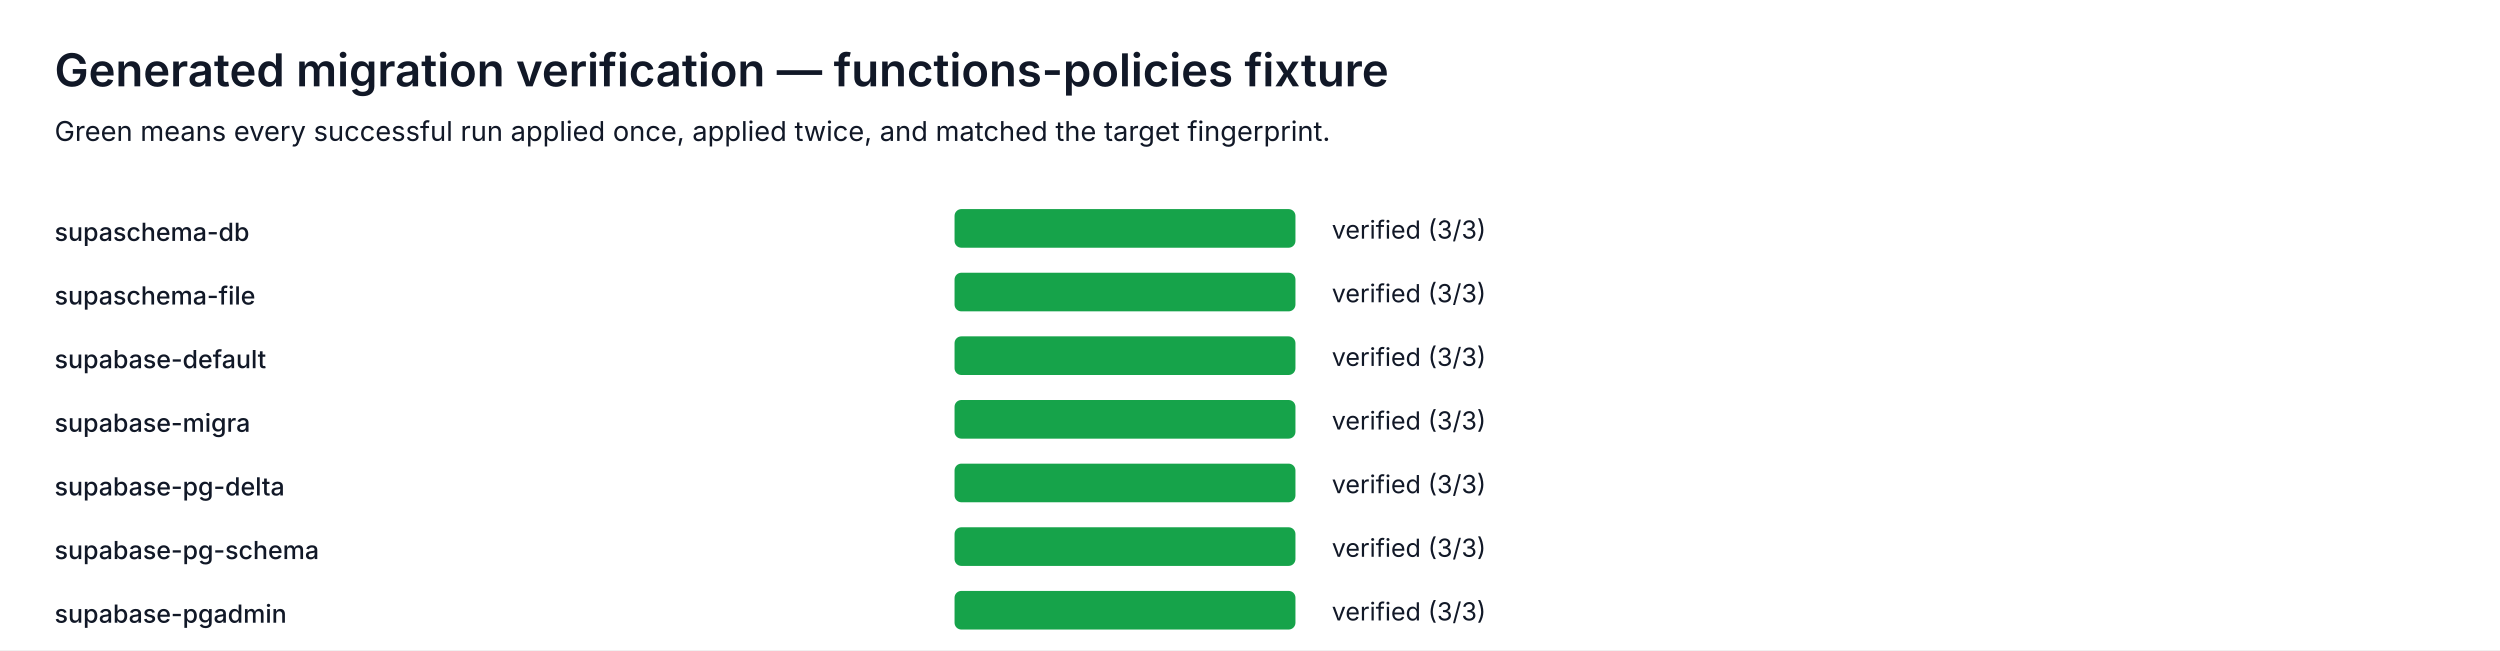
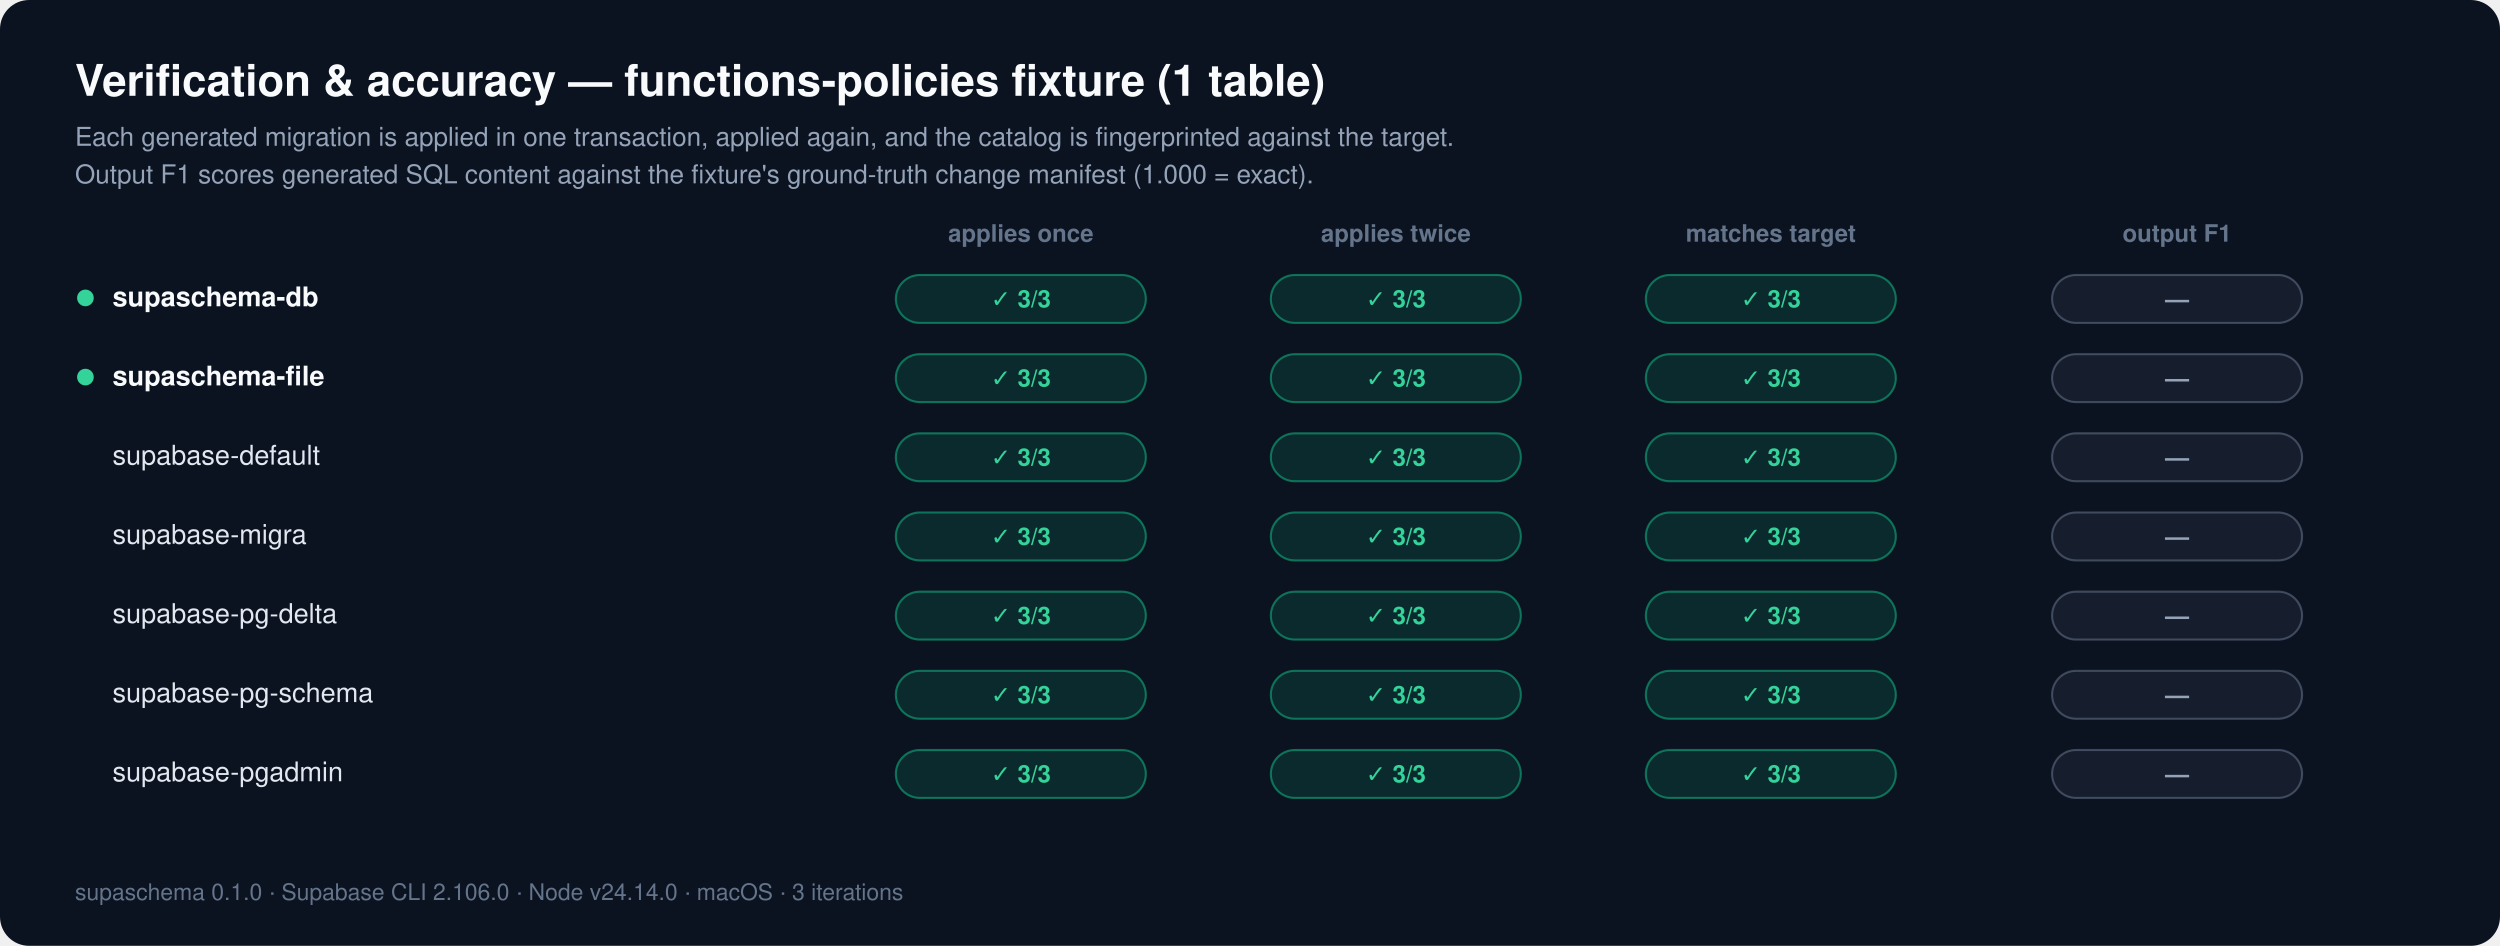
- <svg xmlns="http://www.w3.org/2000/svg" width="1100" height="286" viewBox="0 0 1100 286" role="img">
-   <rect width="100%" height="100%" fill="#ffffff" />
-   <text x="24" y="38" fill="#111827" font-family="Inter, Arial, sans-serif" font-size="20" font-weight="600">Generated migration verification — functions-policies fixture</text>
-   <text x="24" y="62" fill="#111827" font-family="Inter, Arial, sans-serif" font-size="12" font-weight="400">Green means every successful run applied once, applied twice, and matched the target fingerprint.</text>
-   <text x="24" y="106" fill="#111827" font-family="Inter, Arial, sans-serif" font-size="11" font-weight="500">supaschema-db</text>
-   <rect x="420" y="92" width="150" height="17" rx="3" fill="#16a34a" />
-   <text x="586" y="105" fill="#111827" font-family="Inter, Arial, sans-serif" font-size="11" font-weight="400">verified (3/3)</text>
-   <text x="24" y="134" fill="#111827" font-family="Inter, Arial, sans-serif" font-size="11" font-weight="500">supaschema-file</text>
-   <rect x="420" y="120" width="150" height="17" rx="3" fill="#16a34a" />
-   <text x="586" y="133" fill="#111827" font-family="Inter, Arial, sans-serif" font-size="11" font-weight="400">verified (3/3)</text>
-   <text x="24" y="162" fill="#111827" font-family="Inter, Arial, sans-serif" font-size="11" font-weight="500">supabase-default</text>
-   <rect x="420" y="148" width="150" height="17" rx="3" fill="#16a34a" />
-   <text x="586" y="161" fill="#111827" font-family="Inter, Arial, sans-serif" font-size="11" font-weight="400">verified (3/3)</text>
-   <text x="24" y="190" fill="#111827" font-family="Inter, Arial, sans-serif" font-size="11" font-weight="500">supabase-migra</text>
-   <rect x="420" y="176" width="150" height="17" rx="3" fill="#16a34a" />
-   <text x="586" y="189" fill="#111827" font-family="Inter, Arial, sans-serif" font-size="11" font-weight="400">verified (3/3)</text>
-   <text x="24" y="218" fill="#111827" font-family="Inter, Arial, sans-serif" font-size="11" font-weight="500">supabase-pg-delta</text>
-   <rect x="420" y="204" width="150" height="17" rx="3" fill="#16a34a" />
-   <text x="586" y="217" fill="#111827" font-family="Inter, Arial, sans-serif" font-size="11" font-weight="400">verified (3/3)</text>
-   <text x="24" y="246" fill="#111827" font-family="Inter, Arial, sans-serif" font-size="11" font-weight="500">supabase-pg-schema</text>
-   <rect x="420" y="232" width="150" height="17" rx="3" fill="#16a34a" />
-   <text x="586" y="245" fill="#111827" font-family="Inter, Arial, sans-serif" font-size="11" font-weight="400">verified (3/3)</text>
-   <text x="24" y="274" fill="#111827" font-family="Inter, Arial, sans-serif" font-size="11" font-weight="500">supabase-pgadmin</text>
-   <rect x="420" y="260" width="150" height="17" rx="3" fill="#16a34a" />
-   <text x="586" y="273" fill="#111827" font-family="Inter, Arial, sans-serif" font-size="11" font-weight="400">verified (3/3)</text>
+ <svg xmlns="http://www.w3.org/2000/svg" width="1200" height="454" viewBox="0 0 1200 454" role="img">
+   <defs>
+     <linearGradient id="supaGradient" x1="0" y1="0" x2="1" y2="0">
+       <stop offset="0%" stop-color="#059669" />
+       <stop offset="100%" stop-color="#34d399" />
+     </linearGradient>
+     <linearGradient id="slateGradient" x1="0" y1="0" x2="1" y2="0">
+       <stop offset="0%" stop-color="#3b4757" />
+       <stop offset="100%" stop-color="#526079" />
+     </linearGradient>
+   </defs>
+   <rect width="100%" height="100%" rx="14" fill="#0b1220" />
+   <text x="36.0" y="46.0" fill="#f8fafc" font-family="ui-sans-serif, system-ui, 'Segoe UI', Helvetica, Arial, sans-serif" font-size="21" font-weight="700">Verification &amp; accuracy — functions-policies fixture (1 table)</text>
+   <text x="36.0" y="70.0" fill="#94a3b8" font-family="ui-sans-serif, system-ui, 'Segoe UI', Helvetica, Arial, sans-serif" font-size="12.5" font-weight="400">Each generated migration is applied in one transaction, applied again, and the catalog is fingerprinted against the target.</text>
+   <text x="36.0" y="88.0" fill="#94a3b8" font-family="ui-sans-serif, system-ui, 'Segoe UI', Helvetica, Arial, sans-serif" font-size="12.5" font-weight="400">Output F1 scores generated SQL content against the fixture's ground-truth change manifest (1.000 = exact).</text>
+   <text x="490.0" y="116.0" fill="#64748b" font-family="ui-sans-serif, system-ui, 'Segoe UI', Helvetica, Arial, sans-serif" font-size="11.5" font-weight="600" text-anchor="middle">applies once</text>
+   <text x="670.0" y="116.0" fill="#64748b" font-family="ui-sans-serif, system-ui, 'Segoe UI', Helvetica, Arial, sans-serif" font-size="11.5" font-weight="600" text-anchor="middle">applies twice</text>
+   <text x="850.0" y="116.0" fill="#64748b" font-family="ui-sans-serif, system-ui, 'Segoe UI', Helvetica, Arial, sans-serif" font-size="11.5" font-weight="600" text-anchor="middle">matches target</text>
+   <text x="1045.0" y="116.0" fill="#64748b" font-family="ui-sans-serif, system-ui, 'Segoe UI', Helvetica, Arial, sans-serif" font-size="11.5" font-weight="600" text-anchor="middle">output F1</text>
+   <circle cx="41" cy="143" r="4" fill="#34d399" />
+   <text x="54.0" y="147.0" fill="#f8fafc" font-family="ui-sans-serif, system-ui, 'Segoe UI', Helvetica, Arial, sans-serif" font-size="13" font-weight="650">supaschema-db</text>
+   <rect x="430" y="132" width="120" height="23" rx="11.5" fill="rgba(16,185,129,0.14)" stroke="#10b981" stroke-opacity="0.55" />
+   <text x="490.0" y="147.5" fill="#34d399" font-family="ui-sans-serif, system-ui, 'Segoe UI', Helvetica, Arial, sans-serif" font-size="11.5" font-weight="600" text-anchor="middle">✓ 3/3</text>
+   <rect x="610" y="132" width="120" height="23" rx="11.5" fill="rgba(16,185,129,0.14)" stroke="#10b981" stroke-opacity="0.55" />
+   <text x="670.0" y="147.5" fill="#34d399" font-family="ui-sans-serif, system-ui, 'Segoe UI', Helvetica, Arial, sans-serif" font-size="11.5" font-weight="600" text-anchor="middle">✓ 3/3</text>
+   <rect x="790" y="132" width="120" height="23" rx="11.5" fill="rgba(16,185,129,0.14)" stroke="#10b981" stroke-opacity="0.55" />
+   <text x="850.0" y="147.5" fill="#34d399" font-family="ui-sans-serif, system-ui, 'Segoe UI', Helvetica, Arial, sans-serif" font-size="11.5" font-weight="600" text-anchor="middle">✓ 3/3</text>
+   <rect x="985" y="132" width="120" height="23" rx="11.5" fill="rgba(100,116,139,0.12)" stroke="#64748b" stroke-opacity="0.55" />
+   <text x="1045.0" y="147.5" fill="#94a3b8" font-family="ui-sans-serif, system-ui, 'Segoe UI', Helvetica, Arial, sans-serif" font-size="11.5" font-weight="600" text-anchor="middle">—</text>
+   <circle cx="41" cy="181" r="4" fill="#34d399" />
+   <text x="54.0" y="185.0" fill="#f8fafc" font-family="ui-sans-serif, system-ui, 'Segoe UI', Helvetica, Arial, sans-serif" font-size="13" font-weight="650">supaschema-file</text>
+   <rect x="430" y="170" width="120" height="23" rx="11.5" fill="rgba(16,185,129,0.14)" stroke="#10b981" stroke-opacity="0.55" />
+   <text x="490.0" y="185.5" fill="#34d399" font-family="ui-sans-serif, system-ui, 'Segoe UI', Helvetica, Arial, sans-serif" font-size="11.5" font-weight="600" text-anchor="middle">✓ 3/3</text>
+   <rect x="610" y="170" width="120" height="23" rx="11.5" fill="rgba(16,185,129,0.14)" stroke="#10b981" stroke-opacity="0.55" />
+   <text x="670.0" y="185.5" fill="#34d399" font-family="ui-sans-serif, system-ui, 'Segoe UI', Helvetica, Arial, sans-serif" font-size="11.5" font-weight="600" text-anchor="middle">✓ 3/3</text>
+   <rect x="790" y="170" width="120" height="23" rx="11.5" fill="rgba(16,185,129,0.14)" stroke="#10b981" stroke-opacity="0.55" />
+   <text x="850.0" y="185.5" fill="#34d399" font-family="ui-sans-serif, system-ui, 'Segoe UI', Helvetica, Arial, sans-serif" font-size="11.5" font-weight="600" text-anchor="middle">✓ 3/3</text>
+   <rect x="985" y="170" width="120" height="23" rx="11.5" fill="rgba(100,116,139,0.12)" stroke="#64748b" stroke-opacity="0.55" />
+   <text x="1045.0" y="185.5" fill="#94a3b8" font-family="ui-sans-serif, system-ui, 'Segoe UI', Helvetica, Arial, sans-serif" font-size="11.5" font-weight="600" text-anchor="middle">—</text>
+   <text x="54.0" y="223.0" fill="#e2e8f0" font-family="ui-sans-serif, system-ui, 'Segoe UI', Helvetica, Arial, sans-serif" font-size="13" font-weight="450">supabase-default</text>
+   <rect x="430" y="208" width="120" height="23" rx="11.5" fill="rgba(16,185,129,0.14)" stroke="#10b981" stroke-opacity="0.55" />
+   <text x="490.0" y="223.5" fill="#34d399" font-family="ui-sans-serif, system-ui, 'Segoe UI', Helvetica, Arial, sans-serif" font-size="11.5" font-weight="600" text-anchor="middle">✓ 3/3</text>
+   <rect x="610" y="208" width="120" height="23" rx="11.5" fill="rgba(16,185,129,0.14)" stroke="#10b981" stroke-opacity="0.55" />
+   <text x="670.0" y="223.5" fill="#34d399" font-family="ui-sans-serif, system-ui, 'Segoe UI', Helvetica, Arial, sans-serif" font-size="11.5" font-weight="600" text-anchor="middle">✓ 3/3</text>
+   <rect x="790" y="208" width="120" height="23" rx="11.5" fill="rgba(16,185,129,0.14)" stroke="#10b981" stroke-opacity="0.55" />
+   <text x="850.0" y="223.5" fill="#34d399" font-family="ui-sans-serif, system-ui, 'Segoe UI', Helvetica, Arial, sans-serif" font-size="11.5" font-weight="600" text-anchor="middle">✓ 3/3</text>
+   <rect x="985" y="208" width="120" height="23" rx="11.5" fill="rgba(100,116,139,0.12)" stroke="#64748b" stroke-opacity="0.55" />
+   <text x="1045.0" y="223.5" fill="#94a3b8" font-family="ui-sans-serif, system-ui, 'Segoe UI', Helvetica, Arial, sans-serif" font-size="11.5" font-weight="600" text-anchor="middle">—</text>
+   <text x="54.0" y="261.0" fill="#e2e8f0" font-family="ui-sans-serif, system-ui, 'Segoe UI', Helvetica, Arial, sans-serif" font-size="13" font-weight="450">supabase-migra</text>
+   <rect x="430" y="246" width="120" height="23" rx="11.5" fill="rgba(16,185,129,0.14)" stroke="#10b981" stroke-opacity="0.55" />
+   <text x="490.0" y="261.5" fill="#34d399" font-family="ui-sans-serif, system-ui, 'Segoe UI', Helvetica, Arial, sans-serif" font-size="11.5" font-weight="600" text-anchor="middle">✓ 3/3</text>
+   <rect x="610" y="246" width="120" height="23" rx="11.5" fill="rgba(16,185,129,0.14)" stroke="#10b981" stroke-opacity="0.55" />
+   <text x="670.0" y="261.5" fill="#34d399" font-family="ui-sans-serif, system-ui, 'Segoe UI', Helvetica, Arial, sans-serif" font-size="11.5" font-weight="600" text-anchor="middle">✓ 3/3</text>
+   <rect x="790" y="246" width="120" height="23" rx="11.5" fill="rgba(16,185,129,0.14)" stroke="#10b981" stroke-opacity="0.55" />
+   <text x="850.0" y="261.5" fill="#34d399" font-family="ui-sans-serif, system-ui, 'Segoe UI', Helvetica, Arial, sans-serif" font-size="11.5" font-weight="600" text-anchor="middle">✓ 3/3</text>
+   <rect x="985" y="246" width="120" height="23" rx="11.5" fill="rgba(100,116,139,0.12)" stroke="#64748b" stroke-opacity="0.55" />
+   <text x="1045.0" y="261.5" fill="#94a3b8" font-family="ui-sans-serif, system-ui, 'Segoe UI', Helvetica, Arial, sans-serif" font-size="11.5" font-weight="600" text-anchor="middle">—</text>
+   <text x="54.0" y="299.0" fill="#e2e8f0" font-family="ui-sans-serif, system-ui, 'Segoe UI', Helvetica, Arial, sans-serif" font-size="13" font-weight="450">supabase-pg-delta</text>
+   <rect x="430" y="284" width="120" height="23" rx="11.5" fill="rgba(16,185,129,0.14)" stroke="#10b981" stroke-opacity="0.55" />
+   <text x="490.0" y="299.5" fill="#34d399" font-family="ui-sans-serif, system-ui, 'Segoe UI', Helvetica, Arial, sans-serif" font-size="11.5" font-weight="600" text-anchor="middle">✓ 3/3</text>
+   <rect x="610" y="284" width="120" height="23" rx="11.5" fill="rgba(16,185,129,0.14)" stroke="#10b981" stroke-opacity="0.55" />
+   <text x="670.0" y="299.5" fill="#34d399" font-family="ui-sans-serif, system-ui, 'Segoe UI', Helvetica, Arial, sans-serif" font-size="11.5" font-weight="600" text-anchor="middle">✓ 3/3</text>
+   <rect x="790" y="284" width="120" height="23" rx="11.5" fill="rgba(16,185,129,0.14)" stroke="#10b981" stroke-opacity="0.55" />
+   <text x="850.0" y="299.5" fill="#34d399" font-family="ui-sans-serif, system-ui, 'Segoe UI', Helvetica, Arial, sans-serif" font-size="11.5" font-weight="600" text-anchor="middle">✓ 3/3</text>
+   <rect x="985" y="284" width="120" height="23" rx="11.5" fill="rgba(100,116,139,0.12)" stroke="#64748b" stroke-opacity="0.55" />
+   <text x="1045.0" y="299.5" fill="#94a3b8" font-family="ui-sans-serif, system-ui, 'Segoe UI', Helvetica, Arial, sans-serif" font-size="11.5" font-weight="600" text-anchor="middle">—</text>
+   <text x="54.0" y="337.0" fill="#e2e8f0" font-family="ui-sans-serif, system-ui, 'Segoe UI', Helvetica, Arial, sans-serif" font-size="13" font-weight="450">supabase-pg-schema</text>
+   <rect x="430" y="322" width="120" height="23" rx="11.5" fill="rgba(16,185,129,0.14)" stroke="#10b981" stroke-opacity="0.55" />
+   <text x="490.0" y="337.5" fill="#34d399" font-family="ui-sans-serif, system-ui, 'Segoe UI', Helvetica, Arial, sans-serif" font-size="11.5" font-weight="600" text-anchor="middle">✓ 3/3</text>
+   <rect x="610" y="322" width="120" height="23" rx="11.5" fill="rgba(16,185,129,0.14)" stroke="#10b981" stroke-opacity="0.55" />
+   <text x="670.0" y="337.5" fill="#34d399" font-family="ui-sans-serif, system-ui, 'Segoe UI', Helvetica, Arial, sans-serif" font-size="11.5" font-weight="600" text-anchor="middle">✓ 3/3</text>
+   <rect x="790" y="322" width="120" height="23" rx="11.5" fill="rgba(16,185,129,0.14)" stroke="#10b981" stroke-opacity="0.55" />
+   <text x="850.0" y="337.5" fill="#34d399" font-family="ui-sans-serif, system-ui, 'Segoe UI', Helvetica, Arial, sans-serif" font-size="11.5" font-weight="600" text-anchor="middle">✓ 3/3</text>
+   <rect x="985" y="322" width="120" height="23" rx="11.5" fill="rgba(100,116,139,0.12)" stroke="#64748b" stroke-opacity="0.55" />
+   <text x="1045.0" y="337.5" fill="#94a3b8" font-family="ui-sans-serif, system-ui, 'Segoe UI', Helvetica, Arial, sans-serif" font-size="11.5" font-weight="600" text-anchor="middle">—</text>
+   <text x="54.0" y="375.0" fill="#e2e8f0" font-family="ui-sans-serif, system-ui, 'Segoe UI', Helvetica, Arial, sans-serif" font-size="13" font-weight="450">supabase-pgadmin</text>
+   <rect x="430" y="360" width="120" height="23" rx="11.5" fill="rgba(16,185,129,0.14)" stroke="#10b981" stroke-opacity="0.55" />
+   <text x="490.0" y="375.5" fill="#34d399" font-family="ui-sans-serif, system-ui, 'Segoe UI', Helvetica, Arial, sans-serif" font-size="11.5" font-weight="600" text-anchor="middle">✓ 3/3</text>
+   <rect x="610" y="360" width="120" height="23" rx="11.5" fill="rgba(16,185,129,0.14)" stroke="#10b981" stroke-opacity="0.55" />
+   <text x="670.0" y="375.5" fill="#34d399" font-family="ui-sans-serif, system-ui, 'Segoe UI', Helvetica, Arial, sans-serif" font-size="11.5" font-weight="600" text-anchor="middle">✓ 3/3</text>
+   <rect x="790" y="360" width="120" height="23" rx="11.5" fill="rgba(16,185,129,0.14)" stroke="#10b981" stroke-opacity="0.55" />
+   <text x="850.0" y="375.5" fill="#34d399" font-family="ui-sans-serif, system-ui, 'Segoe UI', Helvetica, Arial, sans-serif" font-size="11.5" font-weight="600" text-anchor="middle">✓ 3/3</text>
+   <rect x="985" y="360" width="120" height="23" rx="11.5" fill="rgba(100,116,139,0.12)" stroke="#64748b" stroke-opacity="0.55" />
+   <text x="1045.0" y="375.5" fill="#94a3b8" font-family="ui-sans-serif, system-ui, 'Segoe UI', Helvetica, Arial, sans-serif" font-size="11.5" font-weight="600" text-anchor="middle">—</text>
+   <text x="36.0" y="432.0" fill="#64748b" font-family="ui-sans-serif, system-ui, 'Segoe UI', Helvetica, Arial, sans-serif" font-size="11" font-weight="400">supaschema 0.1.0  ·  Supabase CLI 2.106.0  ·  Node v24.14.0  ·  macOS  ·  3 iterations</text>
</svg>
